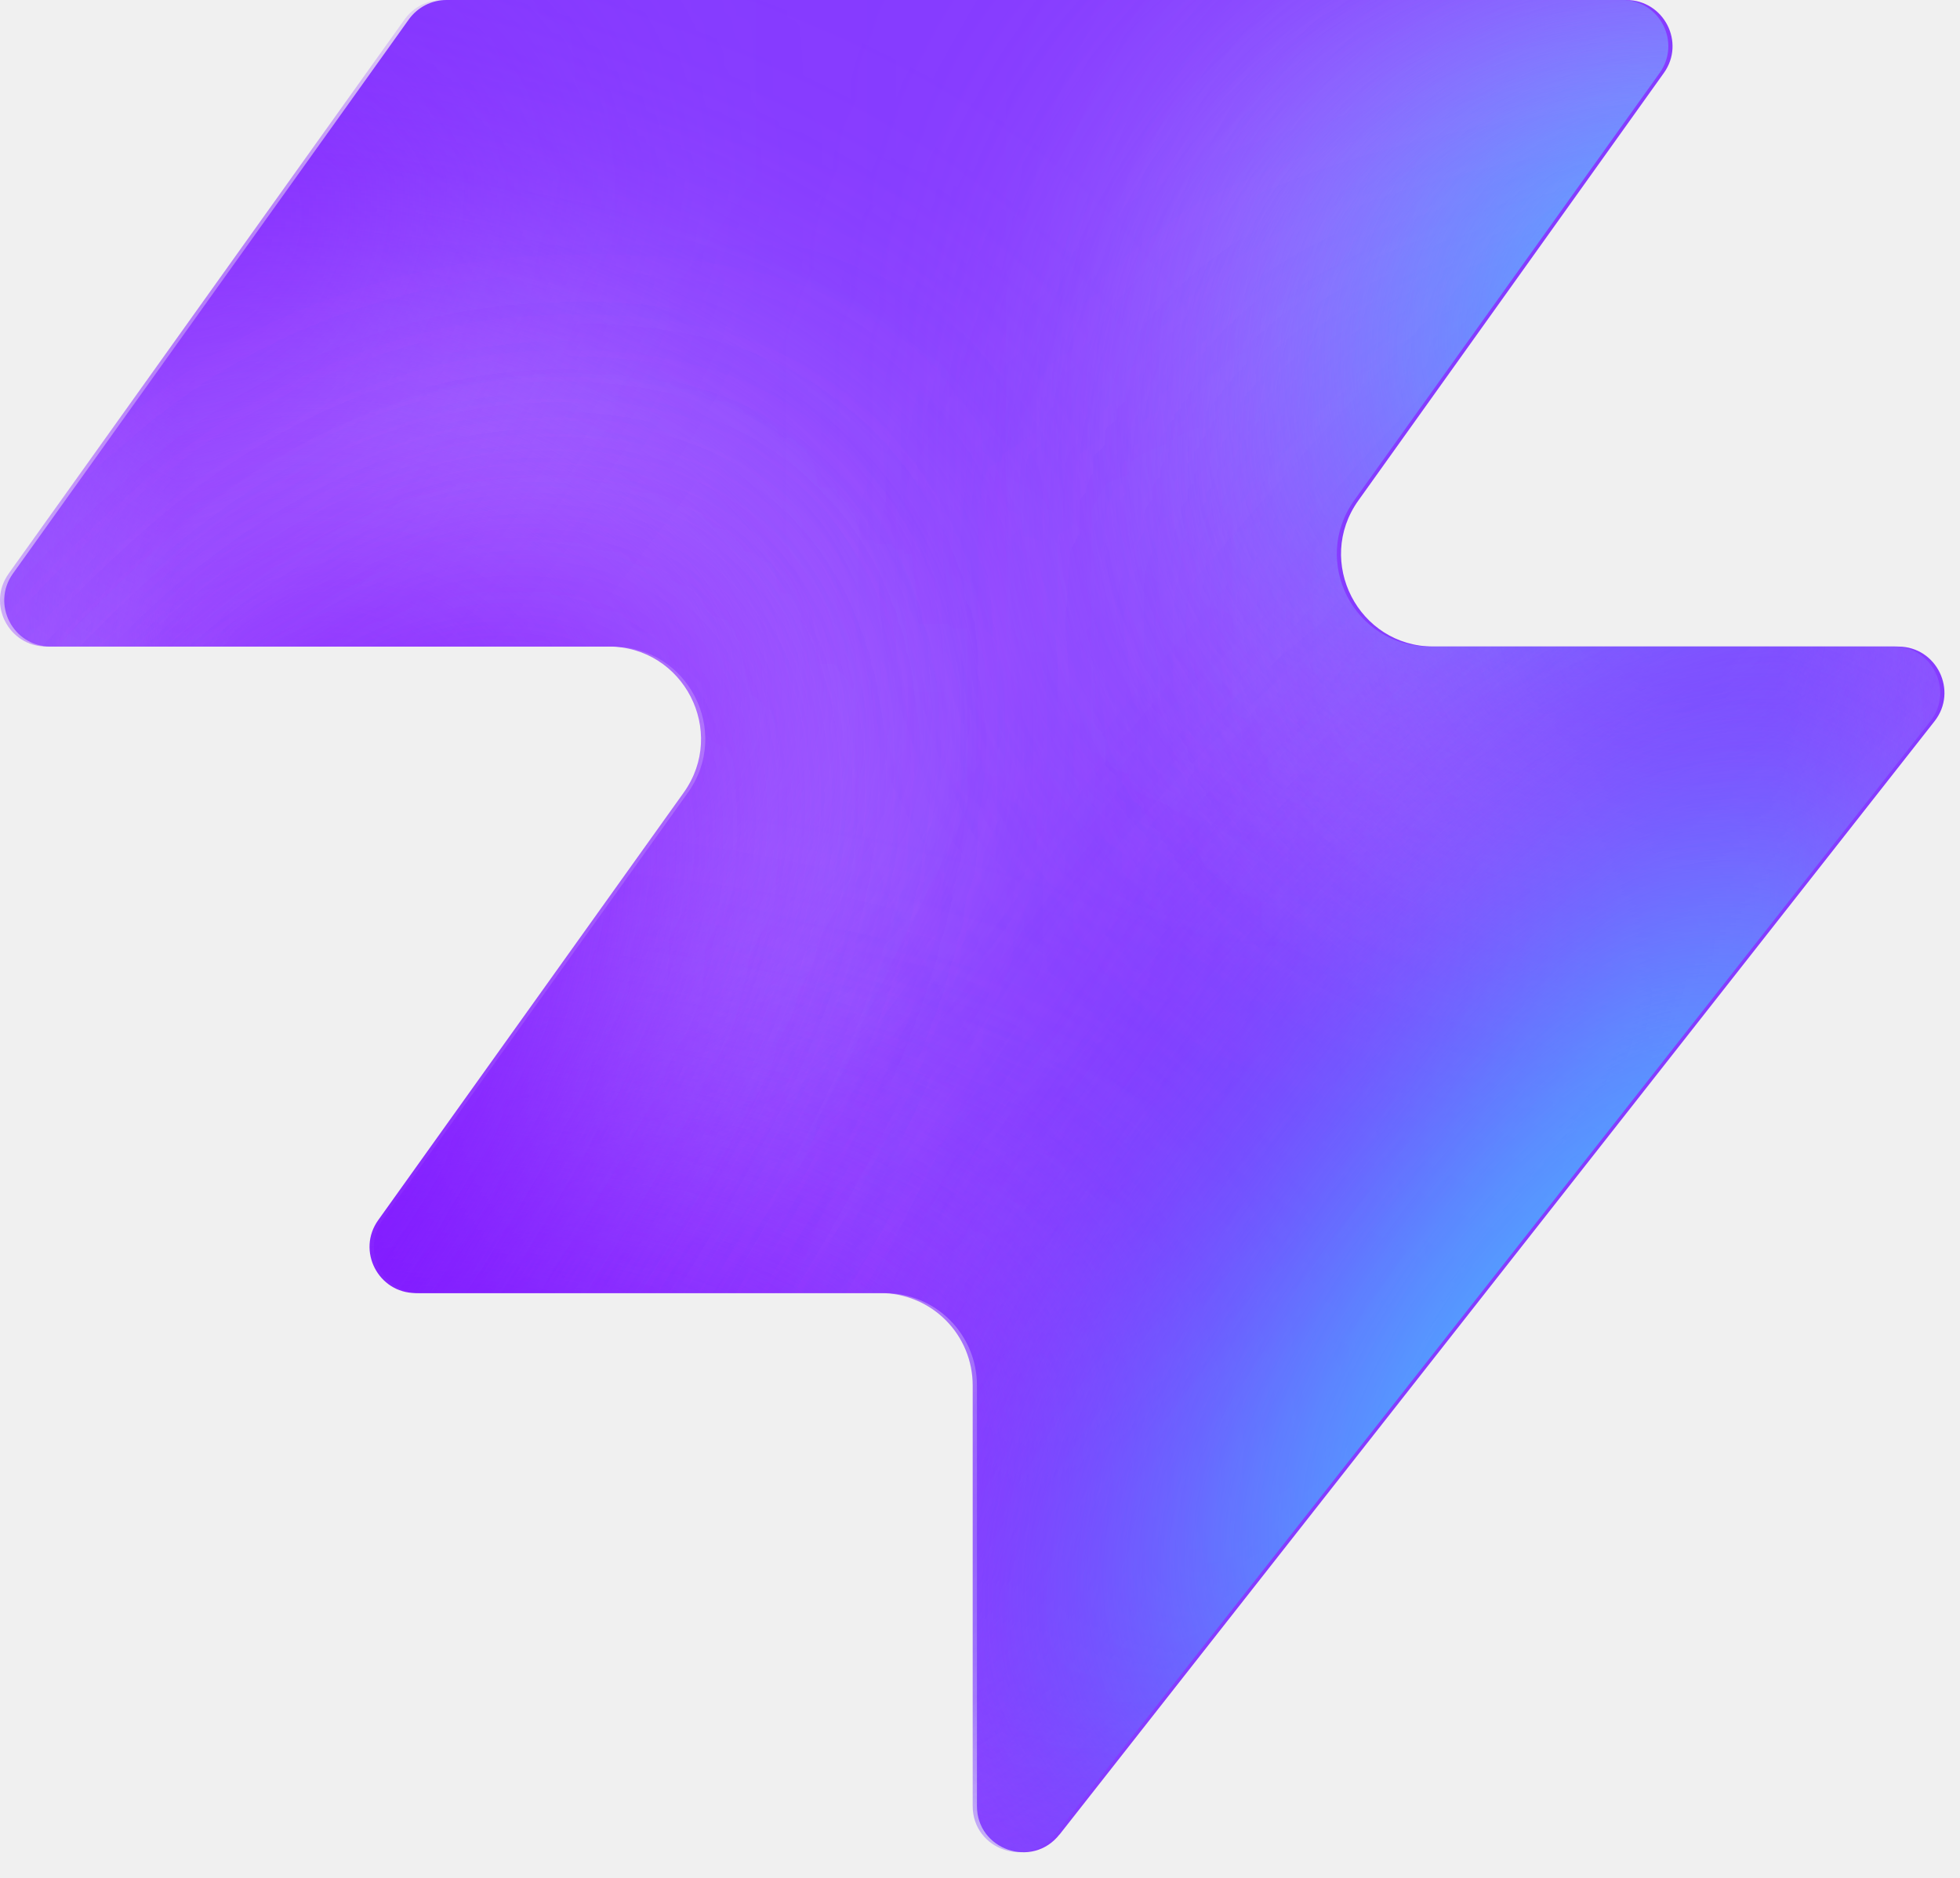
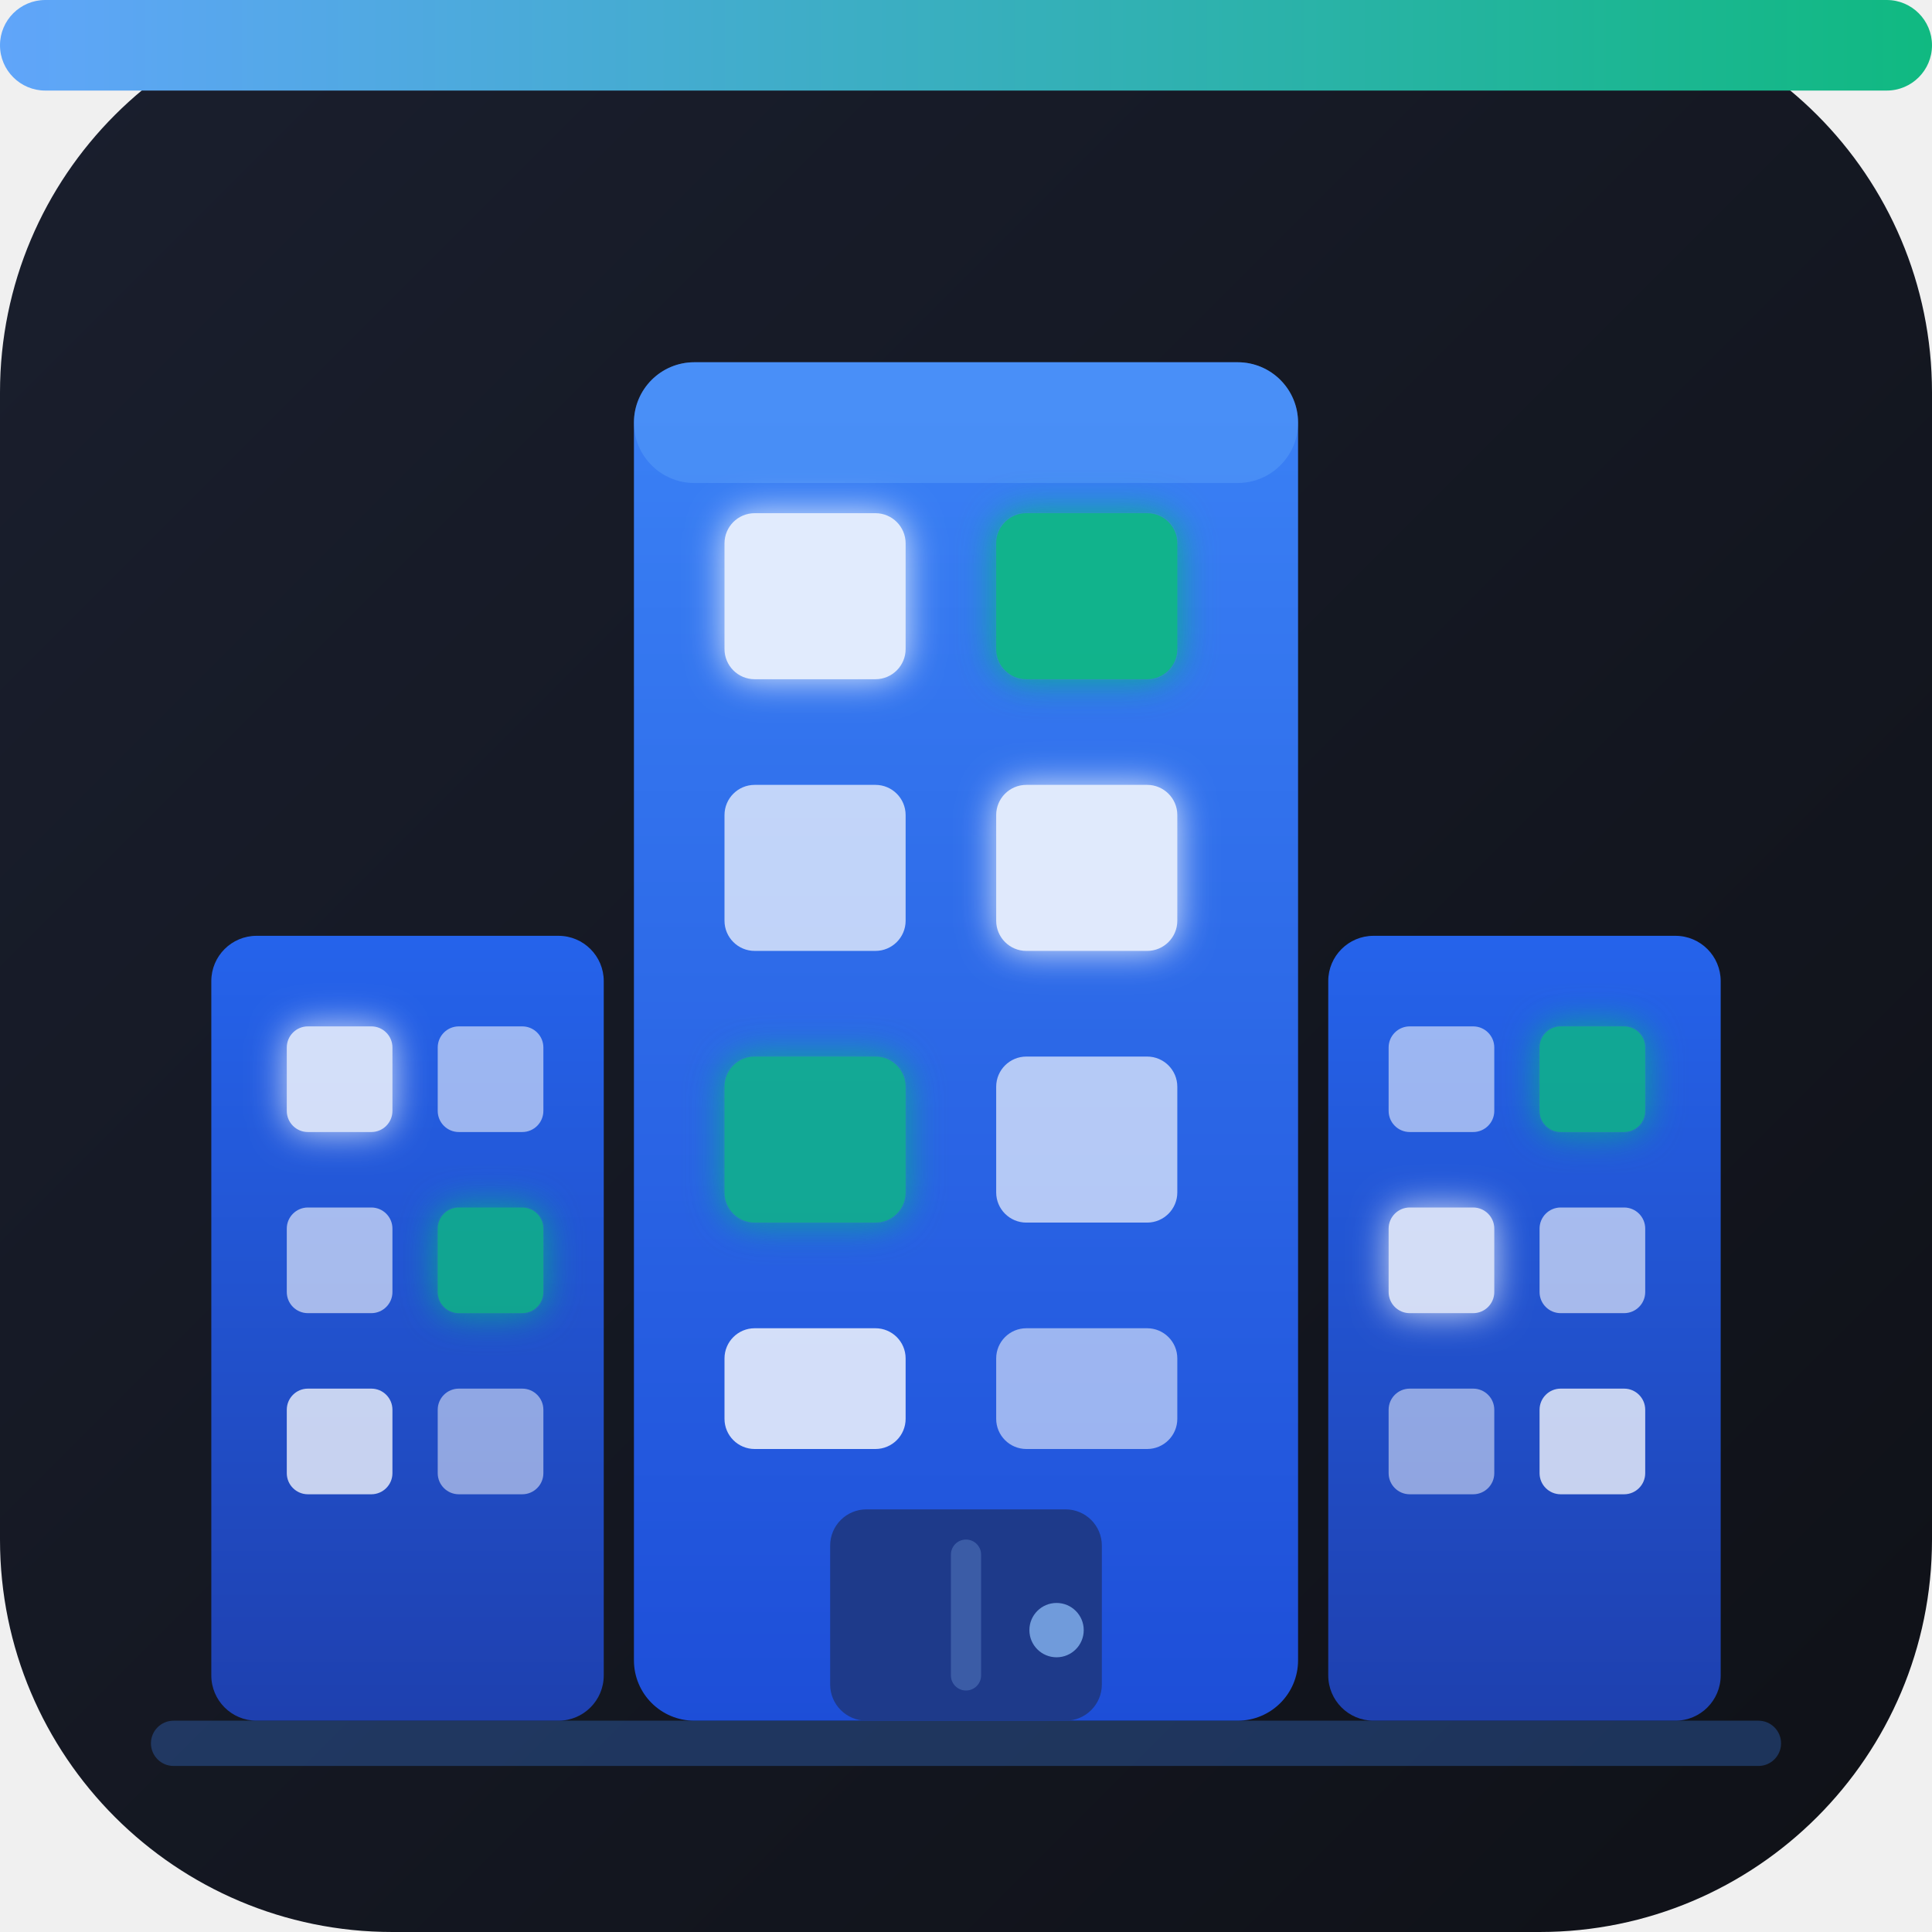
- <svg xmlns="http://www.w3.org/2000/svg" width="48" height="46" fill="none" viewBox="0 0 48 46">
-   <path fill="#863bff" d="M25.946 44.938c-.664.845-2.021.375-2.021-.698V33.937a2.26 2.26 0 0 0-2.262-2.262H10.287c-.92 0-1.456-1.04-.92-1.788l7.48-10.471c1.07-1.497 0-3.578-1.842-3.578H1.237c-.92 0-1.456-1.04-.92-1.788L10.013.474c.214-.297.556-.474.92-.474h28.894c.92 0 1.456 1.04.92 1.788l-7.48 10.471c-1.07 1.498 0 3.579 1.842 3.579h11.377c.943 0 1.473 1.088.89 1.83L25.947 44.94z" style="fill:#863bff;fill:color(display-p3 .525 .23 1);fill-opacity:1" />
-   <mask id="a" width="48" height="46" x="0" y="0" maskUnits="userSpaceOnUse" style="mask-type:alpha">
-     <path fill="#000" d="M25.842 44.938c-.664.844-2.021.375-2.021-.698V33.937a2.26 2.26 0 0 0-2.262-2.262H10.183c-.92 0-1.456-1.04-.92-1.788l7.48-10.471c1.07-1.498 0-3.579-1.842-3.579H1.133c-.92 0-1.456-1.04-.92-1.787L9.91.473c.214-.297.556-.474.92-.474h28.894c.92 0 1.456 1.04.92 1.788l-7.48 10.471c-1.07 1.498 0 3.578 1.842 3.578h11.377c.943 0 1.473 1.088.89 1.832L25.843 44.94z" style="fill:#000;fill-opacity:1" />
-   </mask>
-   <g mask="url(#a)">
-     <g filter="url(#b)">
-       <ellipse cx="5.508" cy="14.704" fill="#ede6ff" rx="5.508" ry="14.704" style="fill:#ede6ff;fill:color(display-p3 .927 .903 1);fill-opacity:1" transform="matrix(.00324 1 1 -.00324 -4.47 31.516)" />
-     </g>
-     <g filter="url(#c)">
-       <ellipse cx="10.399" cy="29.851" fill="#ede6ff" rx="10.399" ry="29.851" style="fill:#ede6ff;fill:color(display-p3 .927 .903 1);fill-opacity:1" transform="matrix(.00324 1 1 -.00324 -39.328 7.883)" />
-     </g>
-     <g filter="url(#d)">
-       <ellipse cx="5.508" cy="30.487" fill="#7e14ff" rx="5.508" ry="30.487" style="fill:#7e14ff;fill:color(display-p3 .492 .077 1);fill-opacity:1" transform="rotate(89.814 -25.913 -14.639)scale(1 -1)" />
-     </g>
-     <g filter="url(#e)">
-       <ellipse cx="5.508" cy="30.599" fill="#7e14ff" rx="5.508" ry="30.599" style="fill:#7e14ff;fill:color(display-p3 .492 .077 1);fill-opacity:1" transform="rotate(89.814 -32.644 -3.334)scale(1 -1)" />
-     </g>
-     <g filter="url(#f)">
-       <ellipse cx="5.508" cy="30.599" fill="#7e14ff" rx="5.508" ry="30.599" style="fill:#7e14ff;fill:color(display-p3 .492 .077 1);fill-opacity:1" transform="matrix(.00324 1 1 -.00324 -34.34 30.47)" />
-     </g>
-     <g filter="url(#g)">
-       <ellipse cx="14.072" cy="22.078" fill="#ede6ff" rx="14.072" ry="22.078" style="fill:#ede6ff;fill:color(display-p3 .927 .903 1);fill-opacity:1" transform="rotate(93.35 24.506 48.493)scale(-1 1)" />
-     </g>
-     <g filter="url(#h)">
-       <ellipse cx="3.47" cy="21.501" fill="#7e14ff" rx="3.47" ry="21.501" style="fill:#7e14ff;fill:color(display-p3 .492 .077 1);fill-opacity:1" transform="rotate(89.009 28.708 47.59)scale(-1 1)" />
-     </g>
-     <g filter="url(#i)">
-       <ellipse cx="3.47" cy="21.501" fill="#7e14ff" rx="3.47" ry="21.501" style="fill:#7e14ff;fill:color(display-p3 .492 .077 1);fill-opacity:1" transform="rotate(89.009 28.708 47.59)scale(-1 1)" />
-     </g>
-     <g filter="url(#j)">
-       <ellipse cx=".387" cy="8.972" fill="#7e14ff" rx="4.407" ry="29.108" style="fill:#7e14ff;fill:color(display-p3 .492 .077 1);fill-opacity:1" transform="rotate(39.51 .387 8.972)" />
-     </g>
-     <g filter="url(#k)">
-       <ellipse cx="47.523" cy="-6.092" fill="#7e14ff" rx="4.407" ry="29.108" style="fill:#7e14ff;fill:color(display-p3 .492 .077 1);fill-opacity:1" transform="rotate(37.892 47.523 -6.092)" />
-     </g>
-     <g filter="url(#l)">
-       <ellipse cx="41.412" cy="6.333" fill="#47bfff" rx="5.971" ry="9.665" style="fill:#47bfff;fill:color(display-p3 .28 .748 1);fill-opacity:1" transform="rotate(37.892 41.412 6.333)" />
-     </g>
-     <g filter="url(#m)">
-       <ellipse cx="-1.879" cy="38.332" fill="#7e14ff" rx="4.407" ry="29.108" style="fill:#7e14ff;fill:color(display-p3 .492 .077 1);fill-opacity:1" transform="rotate(37.892 -1.88 38.332)" />
-     </g>
-     <g filter="url(#n)">
-       <ellipse cx="-1.879" cy="38.332" fill="#7e14ff" rx="4.407" ry="29.108" style="fill:#7e14ff;fill:color(display-p3 .492 .077 1);fill-opacity:1" transform="rotate(37.892 -1.88 38.332)" />
-     </g>
-     <g filter="url(#o)">
-       <ellipse cx="35.651" cy="29.907" fill="#7e14ff" rx="4.407" ry="29.108" style="fill:#7e14ff;fill:color(display-p3 .492 .077 1);fill-opacity:1" transform="rotate(37.892 35.651 29.907)" />
-     </g>
-     <g filter="url(#p)">
-       <ellipse cx="38.418" cy="32.4" fill="#47bfff" rx="5.971" ry="15.297" style="fill:#47bfff;fill:color(display-p3 .28 .748 1);fill-opacity:1" transform="rotate(37.892 38.418 32.4)" />
-     </g>
-   </g>
+ <svg xmlns="http://www.w3.org/2000/svg" viewBox="0 0 64 64" width="64" height="64">
  <defs>
-     <filter id="b" width="60.045" height="41.654" x="-19.77" y="16.149" color-interpolation-filters="sRGB" filterUnits="userSpaceOnUse">
-       <feFlood flood-opacity="0" result="BackgroundImageFix" />
-       <feBlend in="SourceGraphic" in2="BackgroundImageFix" result="shape" />
-       <feGaussianBlur result="effect1_foregroundBlur_2002_17158" stdDeviation="7.659" />
-     </filter>
-     <filter id="c" width="90.34" height="51.437" x="-54.613" y="-7.533" color-interpolation-filters="sRGB" filterUnits="userSpaceOnUse">
-       <feFlood flood-opacity="0" result="BackgroundImageFix" />
-       <feBlend in="SourceGraphic" in2="BackgroundImageFix" result="shape" />
-       <feGaussianBlur result="effect1_foregroundBlur_2002_17158" stdDeviation="7.659" />
-     </filter>
-     <filter id="d" width="79.355" height="29.4" x="-49.64" y="2.03" color-interpolation-filters="sRGB" filterUnits="userSpaceOnUse">
-       <feFlood flood-opacity="0" result="BackgroundImageFix" />
-       <feBlend in="SourceGraphic" in2="BackgroundImageFix" result="shape" />
-       <feGaussianBlur result="effect1_foregroundBlur_2002_17158" stdDeviation="4.596" />
-     </filter>
-     <filter id="e" width="79.579" height="29.4" x="-45.045" y="20.029" color-interpolation-filters="sRGB" filterUnits="userSpaceOnUse">
-       <feFlood flood-opacity="0" result="BackgroundImageFix" />
-       <feBlend in="SourceGraphic" in2="BackgroundImageFix" result="shape" />
-       <feGaussianBlur result="effect1_foregroundBlur_2002_17158" stdDeviation="4.596" />
-     </filter>
-     <filter id="f" width="79.579" height="29.4" x="-43.513" y="21.178" color-interpolation-filters="sRGB" filterUnits="userSpaceOnUse">
-       <feFlood flood-opacity="0" result="BackgroundImageFix" />
-       <feBlend in="SourceGraphic" in2="BackgroundImageFix" result="shape" />
-       <feGaussianBlur result="effect1_foregroundBlur_2002_17158" stdDeviation="4.596" />
-     </filter>
-     <filter id="g" width="74.749" height="58.852" x="15.756" y="-17.901" color-interpolation-filters="sRGB" filterUnits="userSpaceOnUse">
-       <feFlood flood-opacity="0" result="BackgroundImageFix" />
-       <feBlend in="SourceGraphic" in2="BackgroundImageFix" result="shape" />
-       <feGaussianBlur result="effect1_foregroundBlur_2002_17158" stdDeviation="7.659" />
-     </filter>
-     <filter id="h" width="61.377" height="25.362" x="23.548" y="2.284" color-interpolation-filters="sRGB" filterUnits="userSpaceOnUse">
-       <feFlood flood-opacity="0" result="BackgroundImageFix" />
-       <feBlend in="SourceGraphic" in2="BackgroundImageFix" result="shape" />
-       <feGaussianBlur result="effect1_foregroundBlur_2002_17158" stdDeviation="4.596" />
-     </filter>
-     <filter id="i" width="61.377" height="25.362" x="23.548" y="2.284" color-interpolation-filters="sRGB" filterUnits="userSpaceOnUse">
-       <feFlood flood-opacity="0" result="BackgroundImageFix" />
-       <feBlend in="SourceGraphic" in2="BackgroundImageFix" result="shape" />
-       <feGaussianBlur result="effect1_foregroundBlur_2002_17158" stdDeviation="4.596" />
-     </filter>
-     <filter id="j" width="56.045" height="63.649" x="-27.636" y="-22.853" color-interpolation-filters="sRGB" filterUnits="userSpaceOnUse">
-       <feFlood flood-opacity="0" result="BackgroundImageFix" />
-       <feBlend in="SourceGraphic" in2="BackgroundImageFix" result="shape" />
-       <feGaussianBlur result="effect1_foregroundBlur_2002_17158" stdDeviation="4.596" />
-     </filter>
-     <filter id="k" width="54.814" height="64.646" x="20.116" y="-38.415" color-interpolation-filters="sRGB" filterUnits="userSpaceOnUse">
-       <feFlood flood-opacity="0" result="BackgroundImageFix" />
-       <feBlend in="SourceGraphic" in2="BackgroundImageFix" result="shape" />
-       <feGaussianBlur result="effect1_foregroundBlur_2002_17158" stdDeviation="4.596" />
-     </filter>
-     <filter id="l" width="33.541" height="35.313" x="24.641" y="-11.323" color-interpolation-filters="sRGB" filterUnits="userSpaceOnUse">
-       <feFlood flood-opacity="0" result="BackgroundImageFix" />
-       <feBlend in="SourceGraphic" in2="BackgroundImageFix" result="shape" />
-       <feGaussianBlur result="effect1_foregroundBlur_2002_17158" stdDeviation="4.596" />
-     </filter>
-     <filter id="m" width="54.814" height="64.646" x="-29.286" y="6.009" color-interpolation-filters="sRGB" filterUnits="userSpaceOnUse">
-       <feFlood flood-opacity="0" result="BackgroundImageFix" />
-       <feBlend in="SourceGraphic" in2="BackgroundImageFix" result="shape" />
-       <feGaussianBlur result="effect1_foregroundBlur_2002_17158" stdDeviation="4.596" />
-     </filter>
-     <filter id="n" width="54.814" height="64.646" x="-29.286" y="6.009" color-interpolation-filters="sRGB" filterUnits="userSpaceOnUse">
-       <feFlood flood-opacity="0" result="BackgroundImageFix" />
-       <feBlend in="SourceGraphic" in2="BackgroundImageFix" result="shape" />
-       <feGaussianBlur result="effect1_foregroundBlur_2002_17158" stdDeviation="4.596" />
-     </filter>
-     <filter id="o" width="54.814" height="64.646" x="8.244" y="-2.416" color-interpolation-filters="sRGB" filterUnits="userSpaceOnUse">
-       <feFlood flood-opacity="0" result="BackgroundImageFix" />
-       <feBlend in="SourceGraphic" in2="BackgroundImageFix" result="shape" />
-       <feGaussianBlur result="effect1_foregroundBlur_2002_17158" stdDeviation="4.596" />
-     </filter>
-     <filter id="p" width="39.409" height="43.623" x="18.713" y="10.588" color-interpolation-filters="sRGB" filterUnits="userSpaceOnUse">
-       <feFlood flood-opacity="0" result="BackgroundImageFix" />
-       <feBlend in="SourceGraphic" in2="BackgroundImageFix" result="shape" />
-       <feGaussianBlur result="effect1_foregroundBlur_2002_17158" stdDeviation="4.596" />
+     <linearGradient id="bg" x1="0" y1="0" x2="64" y2="64" gradientUnits="userSpaceOnUse">
+       <stop offset="0%" stop-color="#1a1f2e" />
+       <stop offset="100%" stop-color="#0f1117" />
+     </linearGradient>
+     <linearGradient id="tower" x1="0" y1="0" x2="0" y2="1">
+       <stop offset="0%" stop-color="#3b82f6" />
+       <stop offset="100%" stop-color="#1d4ed8" />
+     </linearGradient>
+     <linearGradient id="wing" x1="0" y1="0" x2="0" y2="1">
+       <stop offset="0%" stop-color="#2563eb" />
+       <stop offset="100%" stop-color="#1e40af" />
+     </linearGradient>
+     <linearGradient id="topbar" x1="0" y1="0" x2="64" y2="0" gradientUnits="userSpaceOnUse">
+       <stop offset="0%" stop-color="#60a5fa" />
+       <stop offset="100%" stop-color="#10b981" />
+     </linearGradient>
+     <filter id="glow" x="-50%" y="-50%" width="200%" height="200%">
+       <feGaussianBlur in="SourceGraphic" stdDeviation="0.6" result="blur" />
+       <feMerge>
+         <feMergeNode in="blur" />
+         <feMergeNode in="SourceGraphic" />
+       </feMerge>
    </filter>
  </defs>
+   <rect width="64" height="64" rx="13" fill="url(#bg)" />
+   <rect x="0" y="0" width="64" height="3" rx="1.5" fill="url(#topbar)" />
+   <rect x="5" y="57" width="54" height="1.5" rx="0.75" fill="#3b82f6" opacity="0.3" />
+   <rect x="7" y="31" width="13" height="26" rx="1.5" fill="url(#wing)" />
+   <rect x="9.5" y="34" width="3.5" height="3.5" rx="0.7" fill="white" opacity="0.80" filter="url(#glow)" />
+   <rect x="14.5" y="34" width="3.5" height="3.5" rx="0.7" fill="white" opacity="0.55" />
+   <rect x="9.5" y="40" width="3.5" height="3.5" rx="0.7" fill="white" opacity="0.60" />
+   <rect x="14.5" y="40" width="3.5" height="3.5" rx="0.7" fill="#10b981" opacity="0.80" filter="url(#glow)" />
+   <rect x="9.5" y="46" width="3.5" height="3.5" rx="0.7" fill="white" opacity="0.75" />
+   <rect x="14.5" y="46" width="3.5" height="3.5" rx="0.7" fill="white" opacity="0.50" />
+   <rect x="44" y="31" width="13" height="26" rx="1.5" fill="url(#wing)" />
+   <rect x="46" y="34" width="3.5" height="3.5" rx="0.7" fill="white" opacity="0.55" />
+   <rect x="51" y="34" width="3.5" height="3.5" rx="0.7" fill="#10b981" opacity="0.80" filter="url(#glow)" />
+   <rect x="46" y="40" width="3.5" height="3.5" rx="0.7" fill="white" opacity="0.80" filter="url(#glow)" />
+   <rect x="51" y="40" width="3.5" height="3.5" rx="0.7" fill="white" opacity="0.60" />
+   <rect x="46" y="46" width="3.5" height="3.5" rx="0.7" fill="white" opacity="0.50" />
+   <rect x="51" y="46" width="3.5" height="3.5" rx="0.7" fill="white" opacity="0.75" />
+   <rect x="21" y="12" width="22" height="45" rx="2" fill="url(#tower)" />
+   <rect x="21" y="12" width="22" height="4" rx="2" fill="#60a5fa" opacity="0.4" />
+   <rect x="24" y="17" width="6" height="5.5" rx="1" fill="white" opacity="0.85" filter="url(#glow)" />
+   <rect x="33" y="17" width="6" height="5.5" rx="1" fill="#10b981" opacity="0.90" filter="url(#glow)" />
+   <rect x="24" y="26" width="6" height="5.5" rx="1" fill="white" opacity="0.70" />
+   <rect x="33" y="26" width="6" height="5.5" rx="1" fill="white" opacity="0.85" filter="url(#glow)" />
+   <rect x="24" y="35" width="6" height="5.5" rx="1" fill="#10b981" opacity="0.80" filter="url(#glow)" />
+   <rect x="33" y="35" width="6" height="5.5" rx="1" fill="white" opacity="0.65" />
+   <rect x="24" y="44" width="6" height="4" rx="1" fill="white" opacity="0.80" />
+   <rect x="33" y="44" width="6" height="4" rx="1" fill="white" opacity="0.55" />
+   <rect x="27.5" y="50" width="9" height="7" rx="1.2" fill="#1e3a8a" />
+   <circle cx="35" cy="54" r="0.9" fill="#93c5fd" opacity="0.7" />
+   <rect x="31.5" y="51" width="1" height="5" rx="0.5" fill="#93c5fd" opacity="0.25" />
</svg>
